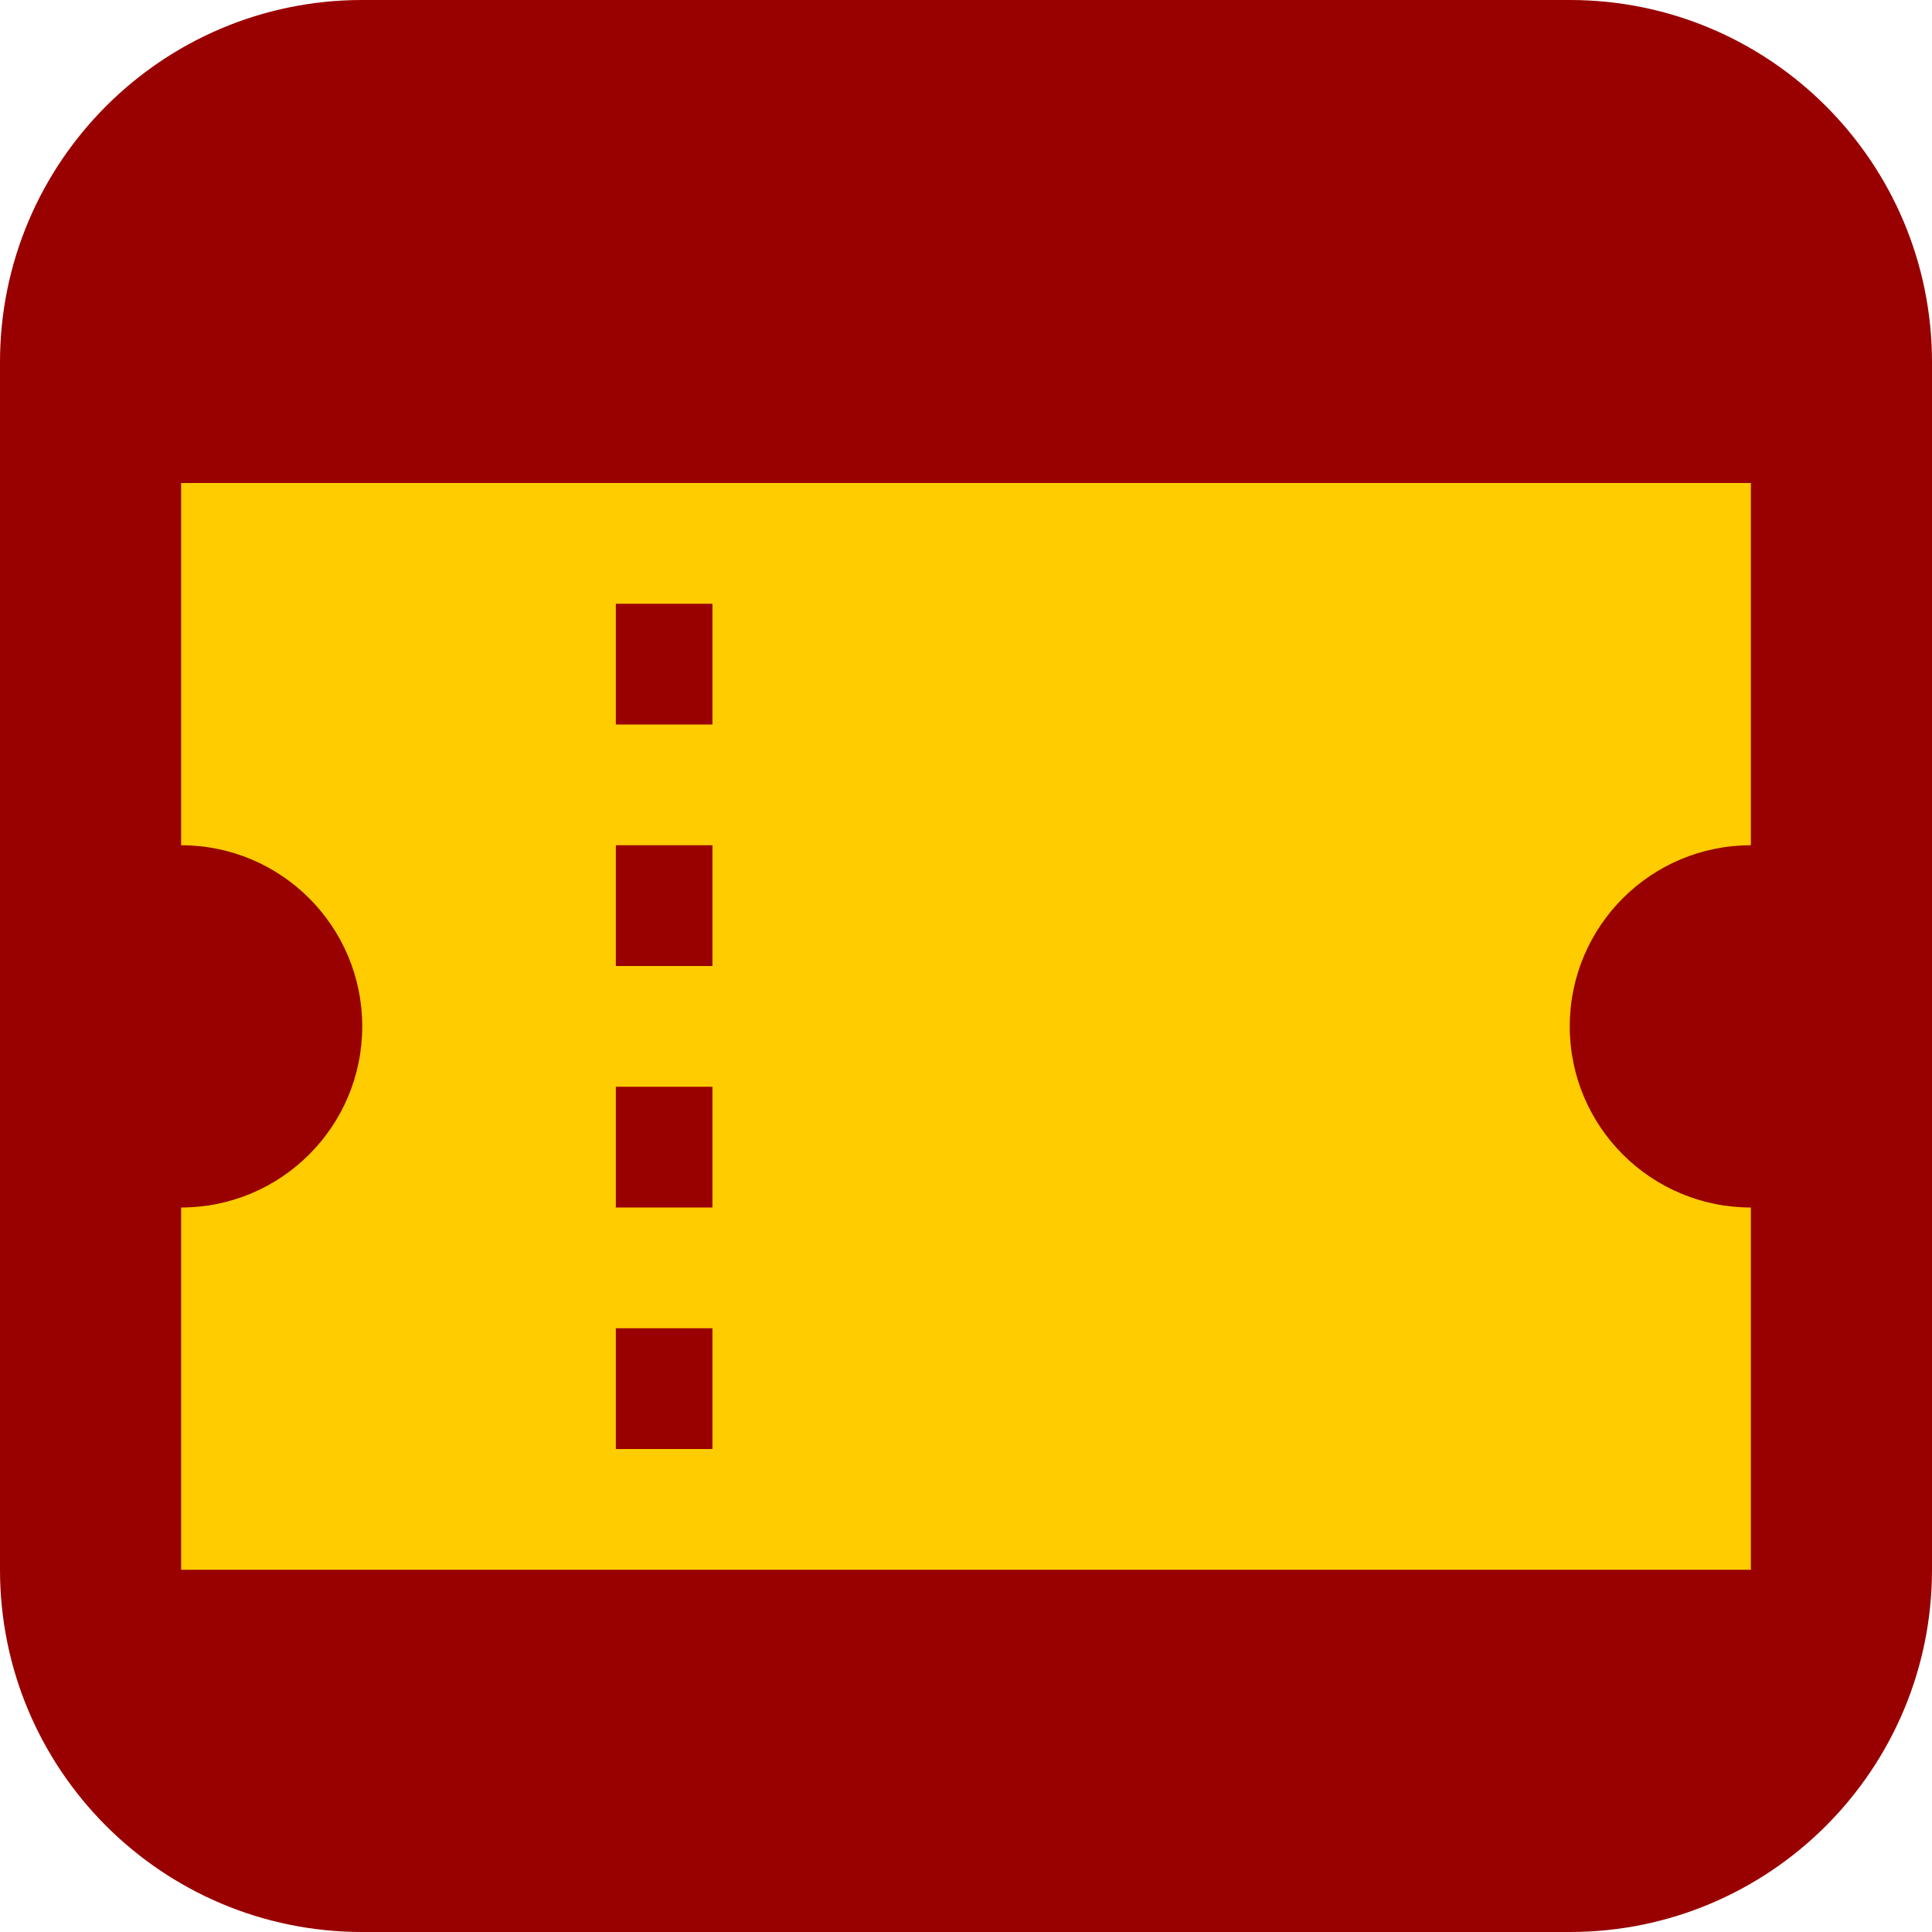
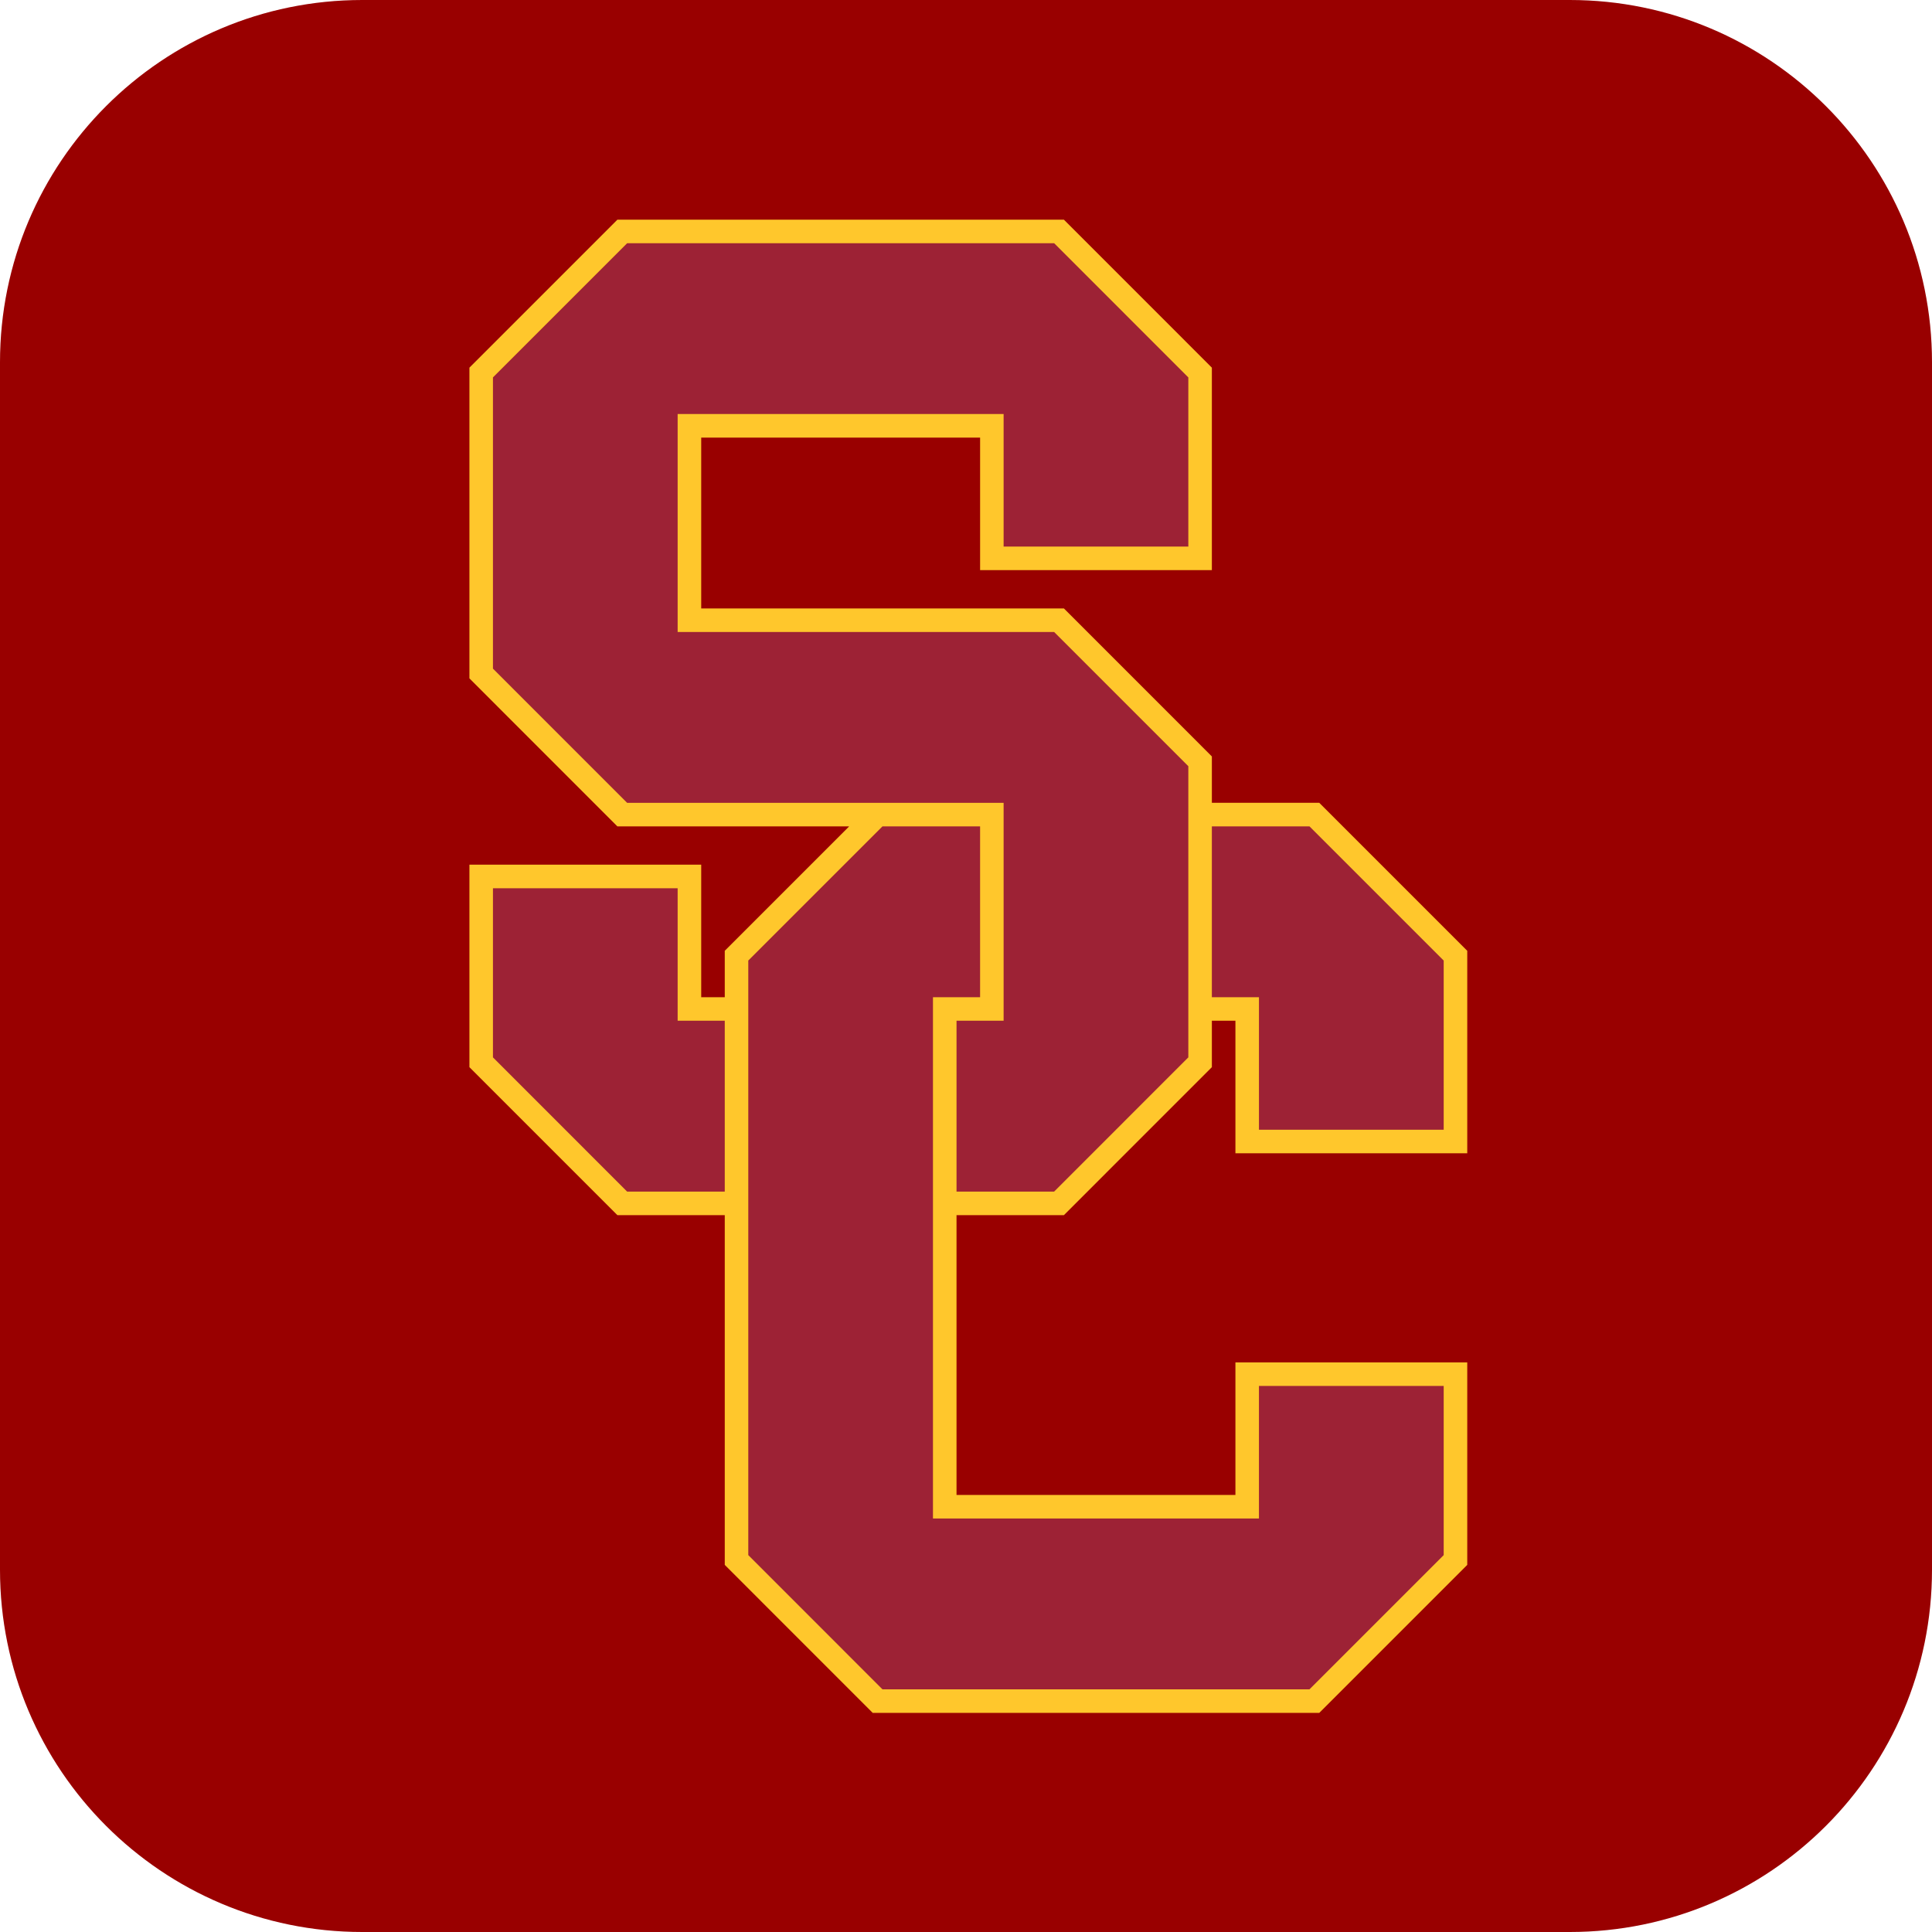
<svg xmlns="http://www.w3.org/2000/svg" viewBox="0 0 32 32">
  <rect width="32" height="32" rx="6" fill="#990000" />
-   <path d="M3 8h26v6a3 3 0 0 0 0 6v6H3v-6a3 3 0 0 0 0-6z" fill="#FFCC00" />
-   <path d="M11 10v14" stroke="#990000" stroke-width="1.6" stroke-dasharray="2 2" />
+   <g transform="translate(7.6 3.5) scale(0.1374)">
+     <path fill="#FFC72C" d="m19.112 1.008-17.838 17.838 0 37.457 17.834 17.84h27.944l-14.997 14.998v5.595h-2.839v-15.974h-27.942l0 24.408 17.838 17.84h12.943v42.16l17.836 17.84h53.829l17.84-17.84v-24.41h-27.946v15.98h-33.621v-33.73h12.943l17.838-17.84v-5.596h2.84v15.976h27.946v-24.405l-17.84-17.842h-12.946v-5.59l-17.836-17.84-43.722-0.002v-20.592h33.619v15.973h27.939v-24.404l-17.838-17.84-53.824-0z" />
+     <path fill="#9D2235" d="m20.289 3.846l-16.178 16.175 0 35.108 16.174 16.176h45.385v26.269h-5.676v20.596h11.764l16.178-16.18v-35.101l-16.174-16.176-45.387-0.002v-26.273h39.295v15.976h22.266v-20.391l-16.174-16.177-51.473-0zm30.777 70.297l-16.175 16.173v0.002 71.672l16.173 16.18h51.476l16.18-16.18v-20.39h-22.271v15.98h-39.295v-62.844h5.68v-20.591l-11.768-0.002zm39.707 0v20.593h5.678v15.974h22.269v-20.39l-16.18-16.177h-11.767zm-86.662 7.459v20.388l16.174 16.18h11.77v-20.596h-5.68v-15.972h-22.264z" />
+   </g>
</svg>
